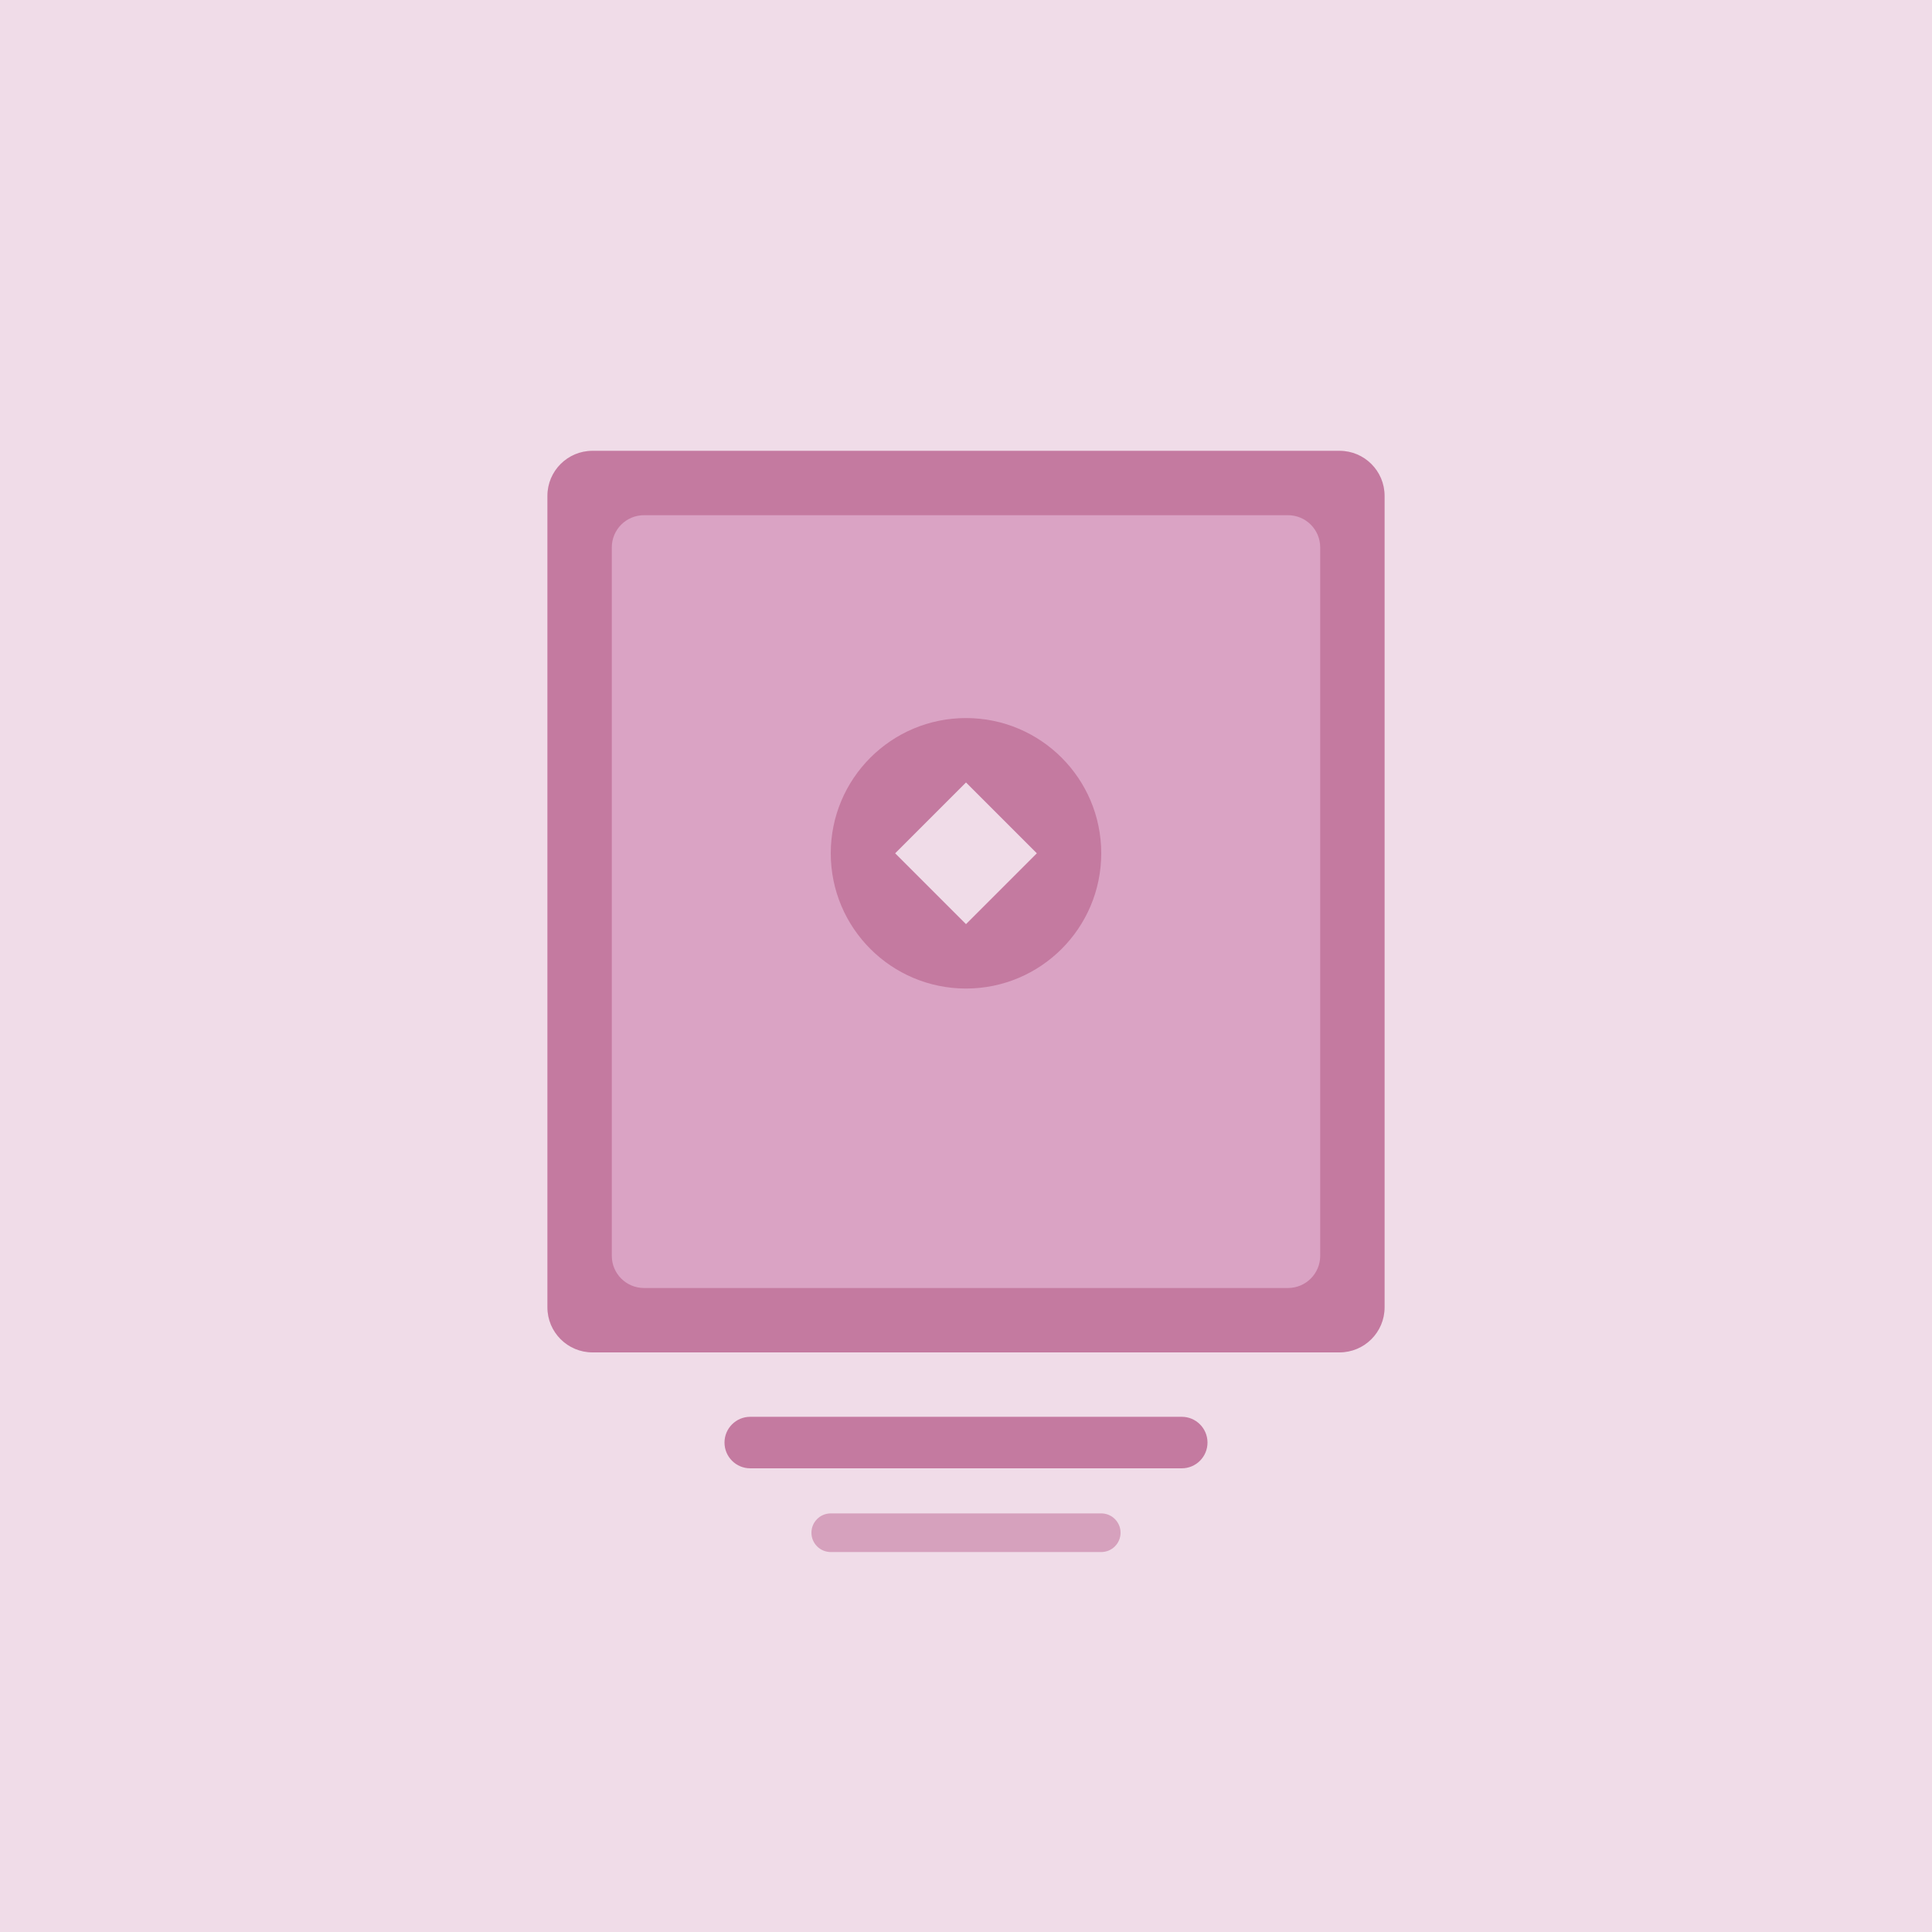
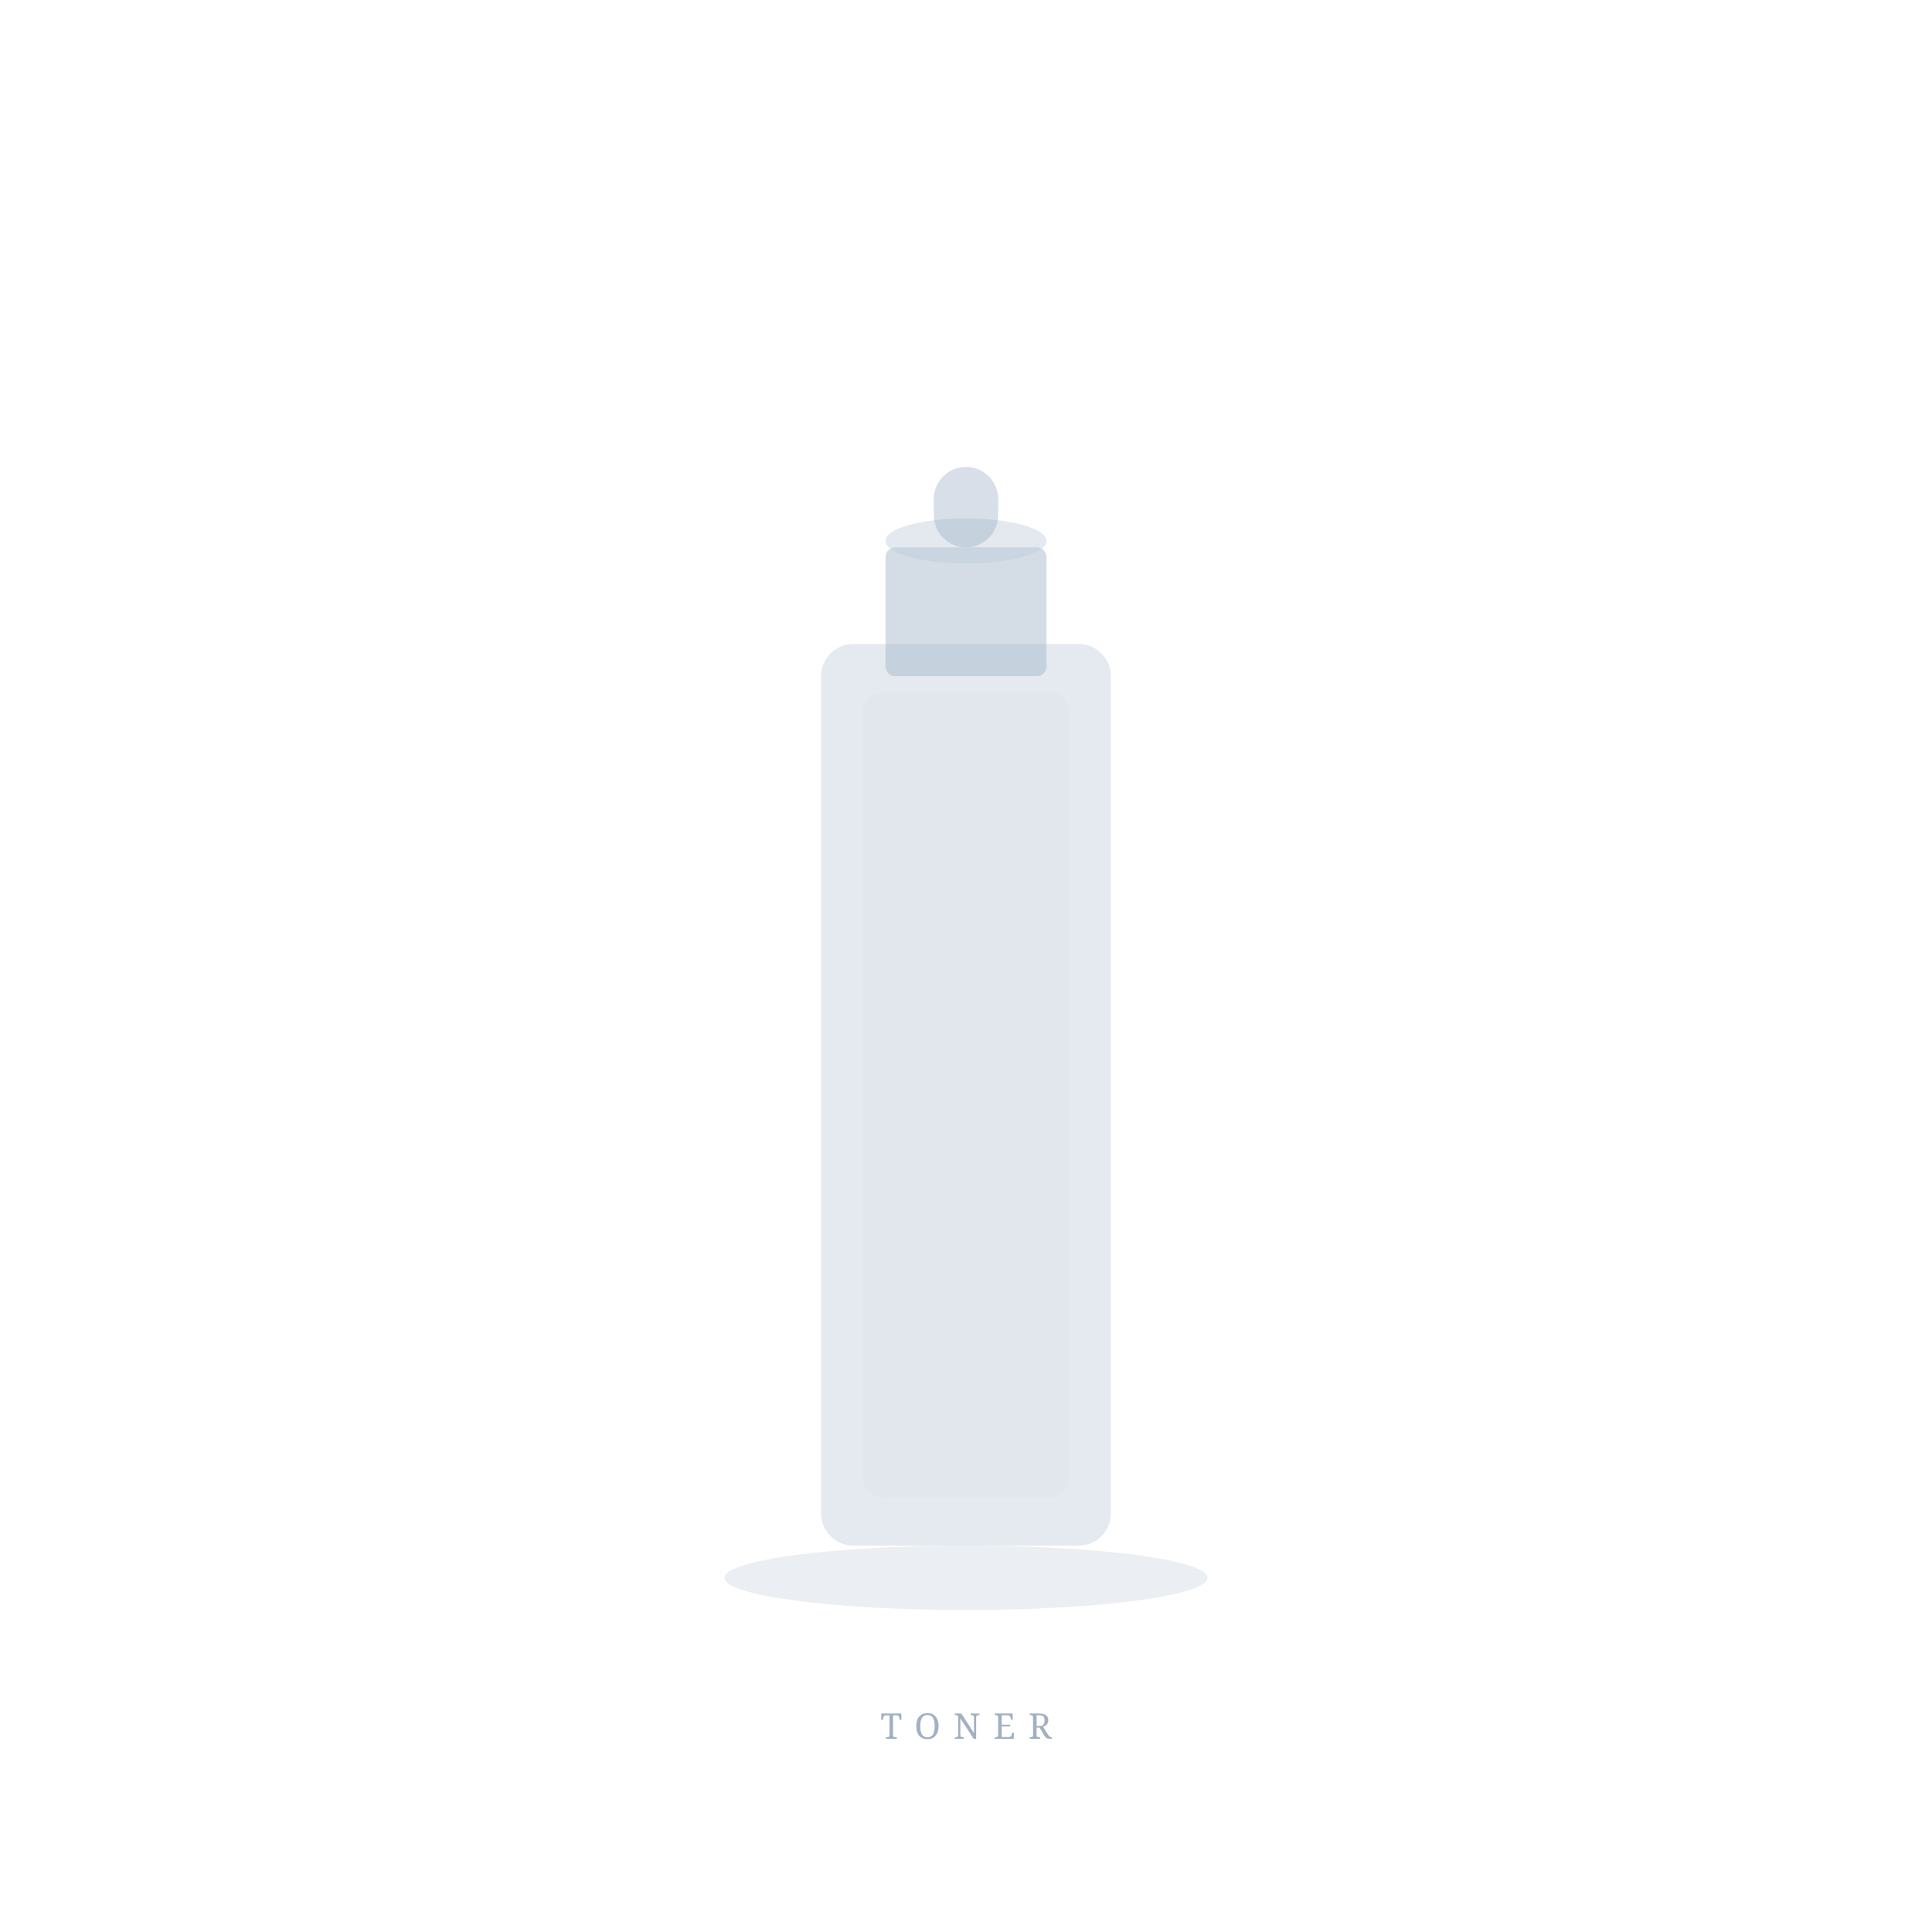
- <svg xmlns="http://www.w3.org/2000/svg" width="600" height="600" viewBox="0 0 600 600">
-   <rect width="600" height="600" fill="#f0dce8" />
-   <rect x="170" y="140" width="260" height="280" rx="14" fill="#c47aa0" />
-   <rect x="190" y="160" width="220" height="240" rx="10" fill="#daa3c4" />
-   <circle cx="300" cy="265" r="42" fill="#c47aa0" />
-   <path d="M278 265 L300 243 L322 265 L300 287 Z" fill="#f0dce8" />
-   <rect x="225" y="440" width="150" height="16" rx="8" fill="#c47aa0" />
-   <rect x="252" y="470" width="96" height="12" rx="6" fill="#c47aa0" opacity="0.6" />
+ <svg xmlns="http://www.w3.org/2000/svg" width="600" height="600" viewBox="0 0 600 600" fill="none">
+   <ellipse cx="300" cy="490" rx="75" ry="10" fill="#7b8fa8" opacity="0.15" />
+   <rect x="255" y="200" width="90" height="280" rx="10" fill="#c4d0dc" opacity="0.45" />
+   <rect x="268" y="215" width="64" height="250" rx="6" fill="#dce4ec" opacity="0.4" />
+   <rect x="275" y="170" width="50" height="40" rx="3" fill="#a0b4c8" opacity="0.45" />
+   <ellipse cx="300" cy="168" rx="25" ry="7" fill="#b8c8d8" opacity="0.4" />
+   <rect x="290" y="145" width="20" height="25" rx="10" fill="#8ea4bc" opacity="0.35" />
+   <text x="300" y="540" text-anchor="middle" font-family="Georgia, serif" font-size="11" fill="#7b8fa8" letter-spacing="4" opacity="0.7">TONER</text>
</svg>
